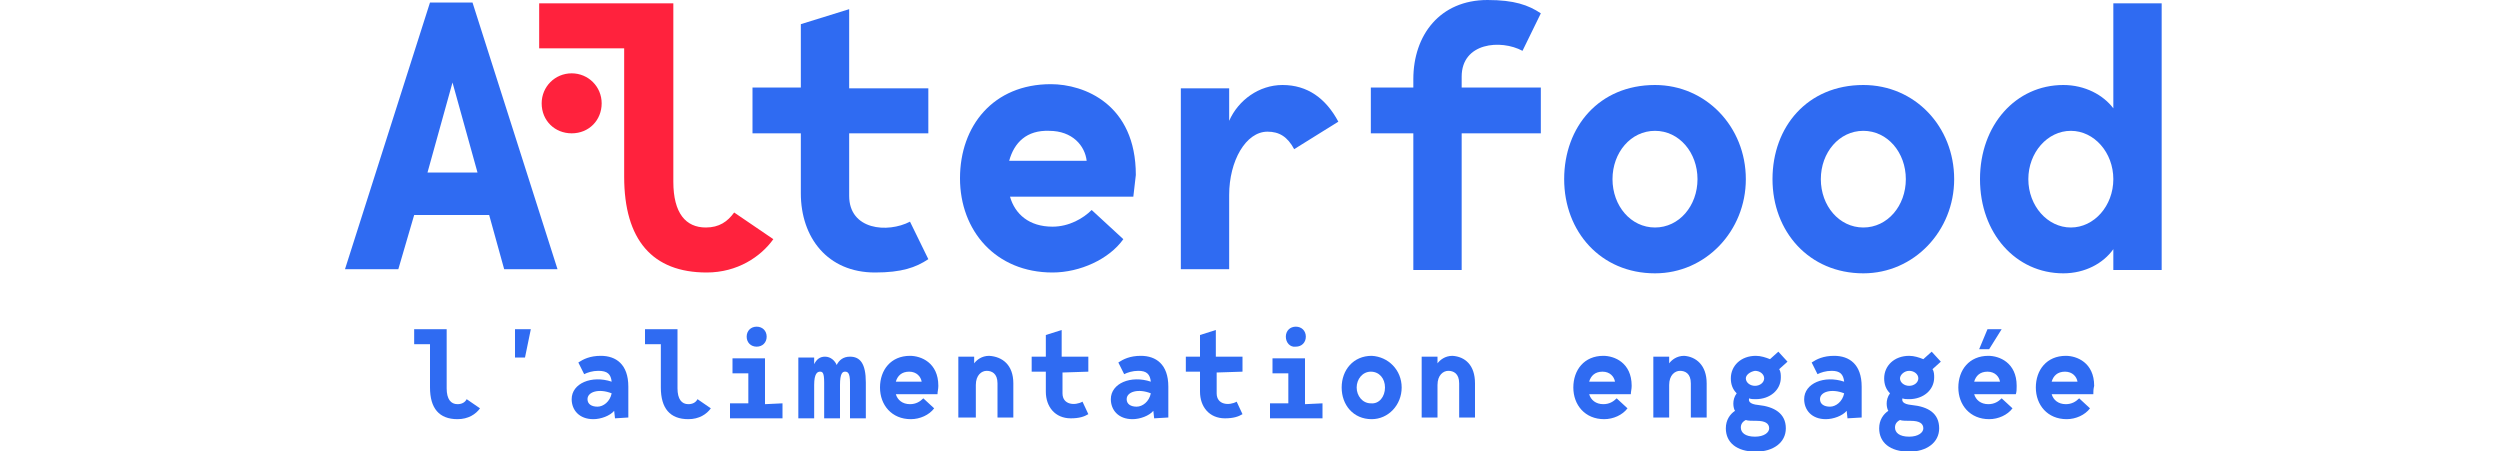
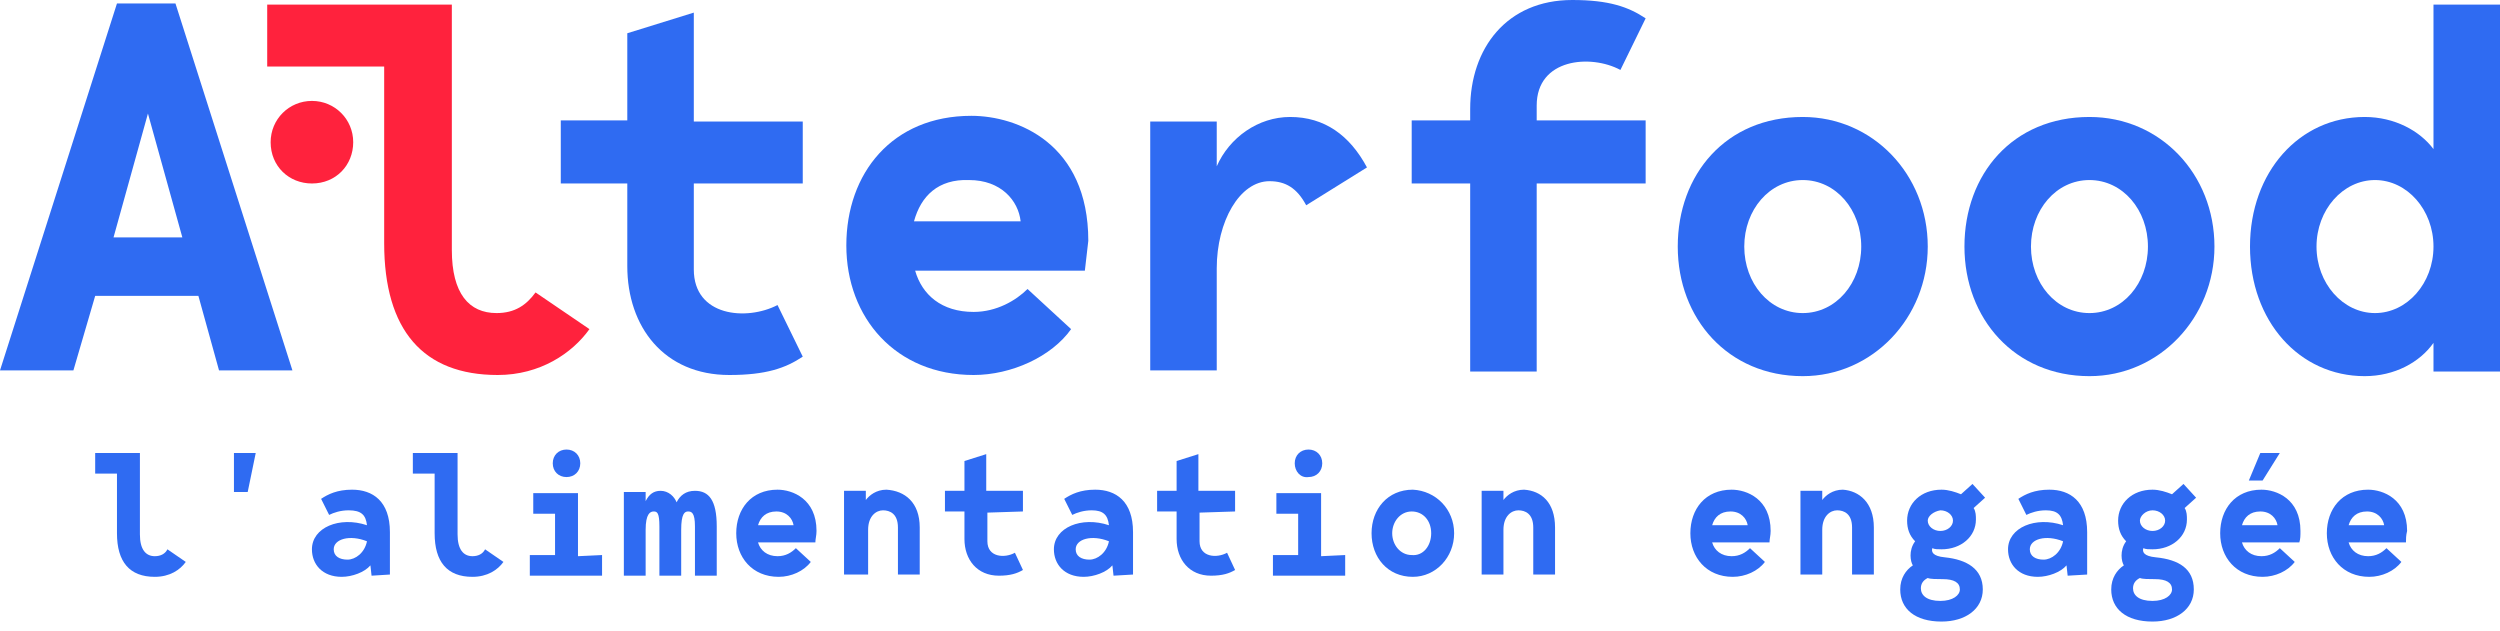
- <svg xmlns="http://www.w3.org/2000/svg" version="1.1" id="Calque_1" x="0px" y="0px" viewBox="0 0 300 54" style="enable-background:new 0 0 300 54;" xml:space="preserve">
-   <style type="text/css">
- 	.st0{fill:#2F6BF2;}
- 	.st1{fill:#FF223D;}
- </style>
-   <g>
-     <path class="st0" d="M58.7,25.8h-9l-1.9,6.5h-6.4l10.2-32h5.1l10.2,32h-6.4L58.7,25.8z M57.3,20.7l-3-10.8l-3,10.8H57.3z" />
-     <path class="st1" d="M92.8,28.7c-1.5,2.1-4.3,4-8,4c-6.5,0-9.9-3.9-9.9-11.5V5.8H64.7V0.4h16.1v21.4c0,3.8,1.5,5.5,3.9,5.5   c1.6,0,2.6-0.7,3.4-1.8L92.8,28.7z" />
-     <path class="st0" d="M101.9,16v7.5c0,4.1,4.6,4.5,7.3,3.1l2.2,4.5c-1.5,1-3.2,1.6-6.4,1.6c-5.7,0-8.9-4.2-8.9-9.5V16h-5.8v-5.5h5.8   V2.9l5.8-1.8v9.5h9.5V16H101.9z" />
-     <path class="st0" d="M136,23.6h-14.8c0.6,2.1,2.3,3.6,5.1,3.6c2,0,3.7-1,4.7-2l3.8,3.5c-1.7,2.4-5.2,4-8.5,4   c-6.8,0-11.1-5-11.1-11.3s4-11.3,10.9-11.3c4,0,10.2,2.4,10.2,10.9C136.2,21.9,136.1,22.7,136,23.6z M121.1,19.3h9.3   c-0.2-1.8-1.7-3.6-4.5-3.6C123.2,15.6,121.7,17.1,121.1,19.3z" />
-     <path class="st0" d="M160.6,14.6l-5.3,3.3c-0.8-1.5-1.8-2.1-3.2-2.1c-2.6,0-4.6,3.5-4.6,7.6v8.9h-5.8V10.6h5.8v3.9   c1.1-2.5,3.6-4.3,6.4-4.3C156.9,10.2,159.1,11.8,160.6,14.6z" />
-     <path class="st0" d="M169.6,10.6V9.5c0-5.3,3.2-9.5,8.9-9.5c3.2,0,4.9,0.6,6.4,1.6l-2.2,4.5c-2.6-1.4-7.3-1-7.3,3.1v1.3h9.5V16   h-9.5v16.4h-5.8V16h-5.1v-5.5H169.6z" />
-     <path class="st0" d="M209.5,21.5c0,6.2-4.8,11.3-10.9,11.3c-6.5,0-10.9-5-10.9-11.3s4.2-11.3,10.9-11.3   C204.7,10.2,209.5,15.2,209.5,21.5z M203.7,21.5c0-3.2-2.2-5.8-5.1-5.8s-5.1,2.6-5.1,5.8s2.2,5.8,5.1,5.8S203.7,24.7,203.7,21.5z" />
-     <path class="st0" d="M234.5,21.5c0,6.2-4.8,11.3-10.9,11.3c-6.5,0-10.9-5-10.9-11.3s4.2-11.3,10.9-11.3   C229.8,10.2,234.5,15.2,234.5,21.5z M228.7,21.5c0-3.2-2.2-5.8-5.1-5.8s-5.1,2.6-5.1,5.8s2.2,5.8,5.1,5.8S228.7,24.7,228.7,21.5z" />
-     <path class="st0" d="M259.4,0.4v32h-5.8v-2.5c-1.2,1.7-3.4,2.9-6,2.9c-5.7,0-10-4.8-10-11.3s4.3-11.3,10-11.3c2.6,0,4.8,1.2,6,2.8   V0.4H259.4z M253.6,21.5c0-3.2-2.3-5.8-5.1-5.8s-5.1,2.6-5.1,5.8s2.3,5.8,5.1,5.8C251.3,27.3,253.6,24.7,253.6,21.5z" />
-     <g>
-       <path class="st1" d="M65,12.4c0-2,1.6-3.6,3.6-3.6c2,0,3.6,1.6,3.6,3.6S70.7,16,68.6,16C66.6,16,65,14.5,65,12.4z" />
+ <svg xmlns="http://www.w3.org/2000/svg" width="218px" height="55px" viewBox="0 0 218 55" version="1.1">
+   <g id="Page-1" stroke="none" stroke-width="1" fill="none" fill-rule="evenodd">
+     <g id="homepage-burger-" transform="translate(-846, -9720)" fill-rule="nonzero">
+       <g id="logo-alterfood-color" transform="translate(846, 9720)">
+         <g id="Group">
+           <path d="M17.3,25.8 L8.3,25.8 L6.4,32.3 L1.42108547e-14,32.3 L10.2,0.3 L15.3,0.3 L25.5,32.3 L19.1,32.3 L17.3,25.8 Z M15.9,20.7 L12.9,9.9 L9.9,20.7 L15.9,20.7 Z" id="Shape" fill="#2F6BF2" />
+           <path d="M51.4,28.7 C49.9,30.8 47.1,32.7 43.4,32.7 C36.9,32.7 33.5,28.8 33.5,21.2 L33.5,5.8 L23.3,5.8 L23.3,0.4 L39.4,0.4 L39.4,21.8 C39.4,25.6 40.9,27.3 43.3,27.3 C44.9,27.3 45.9,26.6 46.7,25.5 L51.4,28.7 Z" id="Path" fill="#FF223D" />
+           <path d="M60.5,16 L60.5,23.5 C60.5,27.6 65.1,28 67.8,26.6 L70,31.1 C68.5,32.1 66.8,32.7 63.6,32.7 C57.9,32.7 54.7,28.5 54.7,23.2 L54.7,16 L48.9,16 L48.9,10.5 L54.7,10.5 L54.7,2.9 L60.5,1.1 L60.5,10.6 L70,10.6 L70,16 L60.5,16 Z" id="Path" fill="#2F6BF2" />
+           <path d="M94.6,23.6 L79.8,23.6 C80.4,25.7 82.1,27.2 84.9,27.2 C86.9,27.2 88.6,26.2 89.6,25.2 L93.4,28.7 C91.7,31.1 88.2,32.7 84.9,32.7 C78.1,32.7 73.8,27.7 73.8,21.4 C73.8,15.1 77.8,10.1 84.7,10.1 C88.7,10.1 94.9,12.5 94.9,21 C94.8,21.9 94.7,22.7 94.6,23.6 Z M79.7,19.3 L89,19.3 C88.8,17.5 87.3,15.7 84.5,15.7 C81.8,15.6 80.3,17.1 79.7,19.3 Z" id="Shape" fill="#2F6BF2" />
+           <path d="M119.2,14.6 L113.9,17.9 C113.1,16.4 112.1,15.8 110.7,15.8 C108.1,15.8 106.1,19.3 106.1,23.4 L106.1,32.3 L100.3,32.3 L100.3,10.6 L106.1,10.6 L106.1,14.5 C107.2,12 109.7,10.2 112.5,10.2 C115.5,10.2 117.7,11.8 119.2,14.6 Z" id="Path" fill="#2F6BF2" />
+           <path d="M128.2,10.6 L128.2,9.5 C128.2,4.2 131.4,0 137.1,0 C140.3,0 142,0.6 143.5,1.6 L141.3,6.1 C138.7,4.7 134,5.1 134,9.2 L134,10.5 L143.5,10.5 L143.5,16 L134,16 L134,32.4 L128.2,32.4 L128.2,16 L123.1,16 L123.1,10.5 L128.2,10.5 L128.2,10.6 Z" id="Path" fill="#2F6BF2" />
+           <path d="M168.1,21.5 C168.1,27.7 163.3,32.8 157.2,32.8 C150.7,32.8 146.3,27.8 146.3,21.5 C146.3,15.2 150.5,10.2 157.2,10.2 C163.3,10.2 168.1,15.2 168.1,21.5 Z M162.3,21.5 C162.3,18.3 160.1,15.7 157.2,15.7 C154.3,15.7 152.1,18.3 152.1,21.5 C152.1,24.7 154.3,27.3 157.2,27.3 C160.1,27.3 162.3,24.7 162.3,21.5 Z" id="Shape" fill="#2F6BF2" />
+           <path d="M193.1,21.5 C193.1,27.7 188.3,32.8 182.2,32.8 C175.7,32.8 171.3,27.8 171.3,21.5 C171.3,15.2 175.5,10.2 182.2,10.2 C188.4,10.2 193.1,15.2 193.1,21.5 Z M187.3,21.5 C187.3,18.3 185.1,15.7 182.2,15.7 C179.3,15.7 177.1,18.3 177.1,21.5 C177.1,24.7 179.3,27.3 182.2,27.3 C185.1,27.3 187.3,24.7 187.3,21.5 Z" id="Shape" fill="#2F6BF2" />
+           <path d="M218,0.4 L218,32.4 L212.2,32.4 L212.2,29.9 C211,31.6 208.8,32.8 206.2,32.8 C200.5,32.8 196.2,28 196.2,21.5 C196.2,15 200.5,10.2 206.2,10.2 C208.8,10.2 211,11.4 212.2,13 L212.2,0.4 L218,0.4 Z M212.2,21.5 C212.2,18.3 209.9,15.7 207.1,15.7 C204.3,15.7 202,18.3 202,21.5 C202,24.7 204.3,27.3 207.1,27.3 C209.9,27.3 212.2,24.7 212.2,21.5 Z" id="Shape" fill="#2F6BF2" />
+           <path d="M23.6,12.4 C23.6,10.4 25.2,8.8 27.2,8.8 C29.2,8.8 30.8,10.4 30.8,12.4 C30.8,14.4 29.3,16 27.2,16 C25.2,16 23.6,14.5 23.6,12.4 Z" id="Path" fill="#FF223D" />
+         </g>
+         <g id="Group" transform="translate(8.3, 39.2)" fill="#2F6BF2">
+           <path d="M7.9,9.8 C7.4,10.5 6.5,11.1 5.2,11.1 C3,11.1 1.9,9.8 1.9,7.3 L1.9,2.1 L-1.42108547e-14,2.1 L-1.42108547e-14,0.3 L3.9,0.3 L3.9,7.4 C3.9,8.7 4.4,9.3 5.2,9.3 C5.7,9.3 6.1,9.1 6.3,8.7 L7.9,9.8 Z" id="Path" />
+           <polygon id="Path" points="12.1 0.3 14 0.3 13.3 3.7 12.1 3.7" />
+           <path d="M24.1,11 L24,10.1 C23.5,10.7 22.4,11.1 21.5,11.1 C19.8,11.1 18.9,10 18.9,8.7 C18.9,6.8 21.3,5.8 23.7,6.6 C23.6,5.7 23.2,5.3 22.1,5.3 C21.4,5.3 20.8,5.5 20.4,5.7 L19.7,4.3 C20.3,3.9 21.1,3.5 22.4,3.5 C24.2,3.5 25.7,4.5 25.7,7.2 L25.7,10.9 L24.1,11 L24.1,11 Z M20.8,8.7 C20.8,9.3 21.3,9.6 22,9.6 C22.7,9.6 23.5,9 23.7,8 C22.2,7.4 20.8,7.8 20.8,8.7 Z" id="Shape" />
+           <path d="M35.6,9.8 C35.1,10.5 34.2,11.1 32.9,11.1 C30.7,11.1 29.6,9.8 29.6,7.3 L29.6,2.1 L27.7,2.1 L27.7,0.3 L31.6,0.3 L31.6,7.4 C31.6,8.7 32.1,9.3 32.9,9.3 C33.4,9.3 33.8,9.1 34,8.7 L35.6,9.8 Z" id="Path" />
+           <path d="M44.2,9.2 L44.2,11 L37.9,11 L37.9,9.2 L40.1,9.2 L40.1,5.6 L38.2,5.6 L38.2,3.8 L42.1,3.8 L42.1,9.3 L44.2,9.2 L44.2,9.2 Z M39.9,1.2 C39.9,0.5 40.4,0 41.1,0 C41.8,0 42.3,0.5 42.3,1.2 C42.3,1.9 41.8,2.4 41.1,2.4 C40.4,2.4 39.9,1.9 39.9,1.2 Z" id="Shape" />
+           <path d="M54.2,6.7 L54.2,11 L52.3,11 L52.3,6.7 C52.3,5.5 52,5.4 51.7,5.4 C51.4,5.4 51.1,5.6 51.1,7 L51.1,11 L49.2,11 L49.2,6.7 C49.2,5.5 49,5.4 48.7,5.4 C48.4,5.4 48,5.6 48,7 L48,11 L46.1,11 L46.1,3.7 L48,3.7 L48,4.5 C48.3,3.9 48.7,3.6 49.3,3.6 C50,3.6 50.5,4.1 50.7,4.6 C51,4 51.5,3.6 52.3,3.6 C53.5,3.6 54.2,4.4 54.2,6.7 Z" id="Path" />
+           <path d="M62.8,8.1 L57.8,8.1 C58,8.8 58.6,9.3 59.5,9.3 C60.2,9.3 60.7,9 61.1,8.6 L62.4,9.8 C61.8,10.6 60.7,11.1 59.6,11.1 C57.3,11.1 55.9,9.4 55.9,7.3 C55.9,5.2 57.2,3.5 59.5,3.5 C60.8,3.5 62.9,4.3 62.9,7.1 C62.9,7.5 62.8,7.8 62.8,8.1 Z M57.8,6.6 L60.9,6.6 C60.8,6 60.3,5.4 59.4,5.4 C58.5,5.4 58,5.9 57.8,6.6 Z" id="Shape" />
+           <path d="M71.9,6.8 L71.9,10.9 L70,10.9 L70,6.8 C70,5.6 69.3,5.3 68.7,5.3 C68.1,5.3 67.4,5.8 67.4,7 L67.4,10.9 L65.3,10.9 L65.3,3.6 L67.2,3.6 L67.2,4.4 C67.5,4 68.1,3.5 69,3.5 C70.6,3.6 71.9,4.6 71.9,6.8 Z" id="Path" />
+           <path d="M77.8,5.5 L77.8,8 C77.8,9.4 79.3,9.5 80.2,9 L80.9,10.5 C80.4,10.8 79.8,11 78.8,11 C76.9,11 75.8,9.6 75.8,7.8 L75.8,5.4 L74.1,5.4 L74.1,3.6 L75.8,3.6 L75.8,1 L77.7,0.4 L77.7,3.6 L80.9,3.6 L80.9,5.4 L77.8,5.5 L77.8,5.5 Z" id="Path" />
+           <path d="M88.8,11 L88.7,10.1 C88.2,10.7 87.1,11.1 86.2,11.1 C84.5,11.1 83.6,10 83.6,8.7 C83.6,6.8 86,5.8 88.4,6.6 C88.3,5.7 87.9,5.3 86.9,5.3 C86.2,5.3 85.6,5.5 85.2,5.7 L84.5,4.3 C85.1,3.9 85.9,3.5 87.2,3.5 C89,3.5 90.5,4.5 90.5,7.2 L90.5,10.9 L88.8,11 L88.8,11 Z M85.5,8.7 C85.5,9.3 86,9.6 86.7,9.6 C87.4,9.6 88.2,9 88.4,8 C86.9,7.4 85.5,7.8 85.5,8.7 Z" id="Shape" />
+           <path d="M96.3,5.5 L96.3,8 C96.3,9.4 97.8,9.5 98.7,9 L99.4,10.5 C98.9,10.8 98.3,11 97.3,11 C95.4,11 94.3,9.6 94.3,7.8 L94.3,5.4 L92.6,5.4 L92.6,3.6 L94.3,3.6 L94.3,1 L96.2,0.4 L96.2,3.6 L99.4,3.6 L99.4,5.4 L96.3,5.5 L96.3,5.5 Z" id="Path" />
+           <path d="M109,9.2 L109,11 L102.7,11 L102.7,9.2 L104.9,9.2 L104.9,5.6 L103,5.6 L103,3.8 L106.9,3.8 L106.9,9.3 L109,9.2 L109,9.2 Z M104.6,1.2 C104.6,0.5 105.1,0 105.8,0 C106.5,0 107,0.5 107,1.2 C107,1.9 106.5,2.4 105.8,2.4 C105.1,2.5 104.6,1.9 104.6,1.2 Z" id="Shape" />
+           <path d="M118.5,7.3 C118.5,9.4 116.9,11.1 114.9,11.1 C112.7,11.1 111.3,9.4 111.3,7.3 C111.3,5.2 112.7,3.5 114.9,3.5 C116.9,3.6 118.5,5.2 118.5,7.3 Z M116.5,7.3 C116.5,6.2 115.8,5.4 114.8,5.4 C113.8,5.4 113.1,6.3 113.1,7.3 C113.1,8.3 113.8,9.2 114.8,9.2 C115.8,9.3 116.5,8.4 116.5,7.3 Z" id="Shape" />
+           <path d="M127.3,6.8 L127.3,10.9 L125.4,10.9 L125.4,6.8 C125.4,5.6 124.7,5.3 124.1,5.3 C123.5,5.3 122.8,5.8 122.8,7 L122.8,10.9 L120.9,10.9 L120.9,3.6 L122.8,3.6 L122.8,4.4 C123.1,4 123.7,3.5 124.6,3.5 C126.1,3.6 127.3,4.6 127.3,6.8 Z" id="Path" />
+           <path d="M146,8.1 L141,8.1 C141.2,8.8 141.8,9.3 142.7,9.3 C143.4,9.3 143.9,9 144.3,8.6 L145.6,9.8 C145,10.6 143.9,11.1 142.8,11.1 C140.5,11.1 139.1,9.4 139.1,7.3 C139.1,5.2 140.4,3.5 142.7,3.5 C144,3.5 146.1,4.3 146.1,7.1 C146.1,7.5 146,7.8 146,8.1 Z M141,6.6 L144.1,6.6 C144,6 143.5,5.4 142.6,5.4 C141.7,5.4 141.2,5.9 141,6.6 Z" id="Shape" />
+           <path d="M155.1,6.8 L155.1,10.9 L153.2,10.9 L153.2,6.8 C153.2,5.6 152.5,5.3 151.9,5.3 C151.3,5.3 150.6,5.8 150.6,7 L150.6,10.9 L148.7,10.9 L148.7,3.6 L150.6,3.6 L150.6,4.4 C150.9,4 151.5,3.5 152.4,3.5 C153.8,3.6 155.1,4.6 155.1,6.8 Z" id="Path" />
+           <path d="M164.6,12.2 C164.6,13.9 163.1,15 161,15 C158.7,15 157.4,13.9 157.4,12.2 C157.4,11.2 157.9,10.5 158.5,10.1 C158.3,9.8 158.1,8.8 158.7,8 C158.2,7.5 158,6.9 158,6.2 C158,4.7 159.2,3.5 161,3.5 C161.6,3.5 162.2,3.7 162.7,3.9 L163.7,3 L164.8,4.2 L163.8,5.1 C164,5.4 164,5.8 164,6.1 C164,7.6 162.7,8.7 161,8.7 C160.7,8.7 160.4,8.7 160.2,8.6 C160.1,8.9 160.2,9.3 161.3,9.4 C163.2,9.6 164.6,10.4 164.6,12.2 Z M162.6,12.2 C162.6,11.6 162.1,11.3 161.1,11.3 C160.6,11.3 160,11.3 159.8,11.2 C159.4,11.4 159.2,11.7 159.2,12.1 C159.2,12.7 159.7,13.2 160.9,13.2 C162,13.2 162.6,12.7 162.6,12.2 Z M159.8,6.2 C159.8,6.7 160.3,7.1 160.9,7.1 C161.5,7.1 162,6.7 162,6.2 C162,5.7 161.5,5.3 160.9,5.3 C160.3,5.4 159.8,5.8 159.8,6.2 Z" id="Shape" />
+           <path d="M172,11 L171.9,10.1 C171.4,10.7 170.3,11.1 169.4,11.1 C167.7,11.1 166.8,10 166.8,8.7 C166.8,6.8 169.2,5.8 171.6,6.6 C171.5,5.7 171.1,5.3 170.1,5.3 C169.4,5.3 168.8,5.5 168.4,5.7 L167.7,4.3 C168.3,3.9 169.1,3.5 170.4,3.5 C172.2,3.5 173.7,4.5 173.7,7.2 L173.7,10.9 L172,11 L172,11 Z M168.7,8.7 C168.7,9.3 169.2,9.6 169.9,9.6 C170.6,9.6 171.4,9 171.6,8 C170.1,7.4 168.7,7.8 168.7,8.7 Z" id="Shape" />
+           <path d="M183,12.2 C183,13.9 181.5,15 179.4,15 C177.1,15 175.8,13.9 175.8,12.2 C175.8,11.2 176.3,10.5 176.9,10.1 C176.7,9.8 176.5,8.8 177.1,8 C176.6,7.5 176.4,6.9 176.4,6.2 C176.4,4.7 177.6,3.5 179.4,3.5 C180,3.5 180.6,3.7 181.1,3.9 L182.1,3 L183.2,4.2 L182.2,5.1 C182.4,5.4 182.4,5.8 182.4,6.1 C182.4,7.6 181.1,8.7 179.4,8.7 C179.1,8.7 178.8,8.7 178.6,8.6 C178.5,8.9 178.6,9.3 179.7,9.4 C181.7,9.6 183,10.4 183,12.2 Z M181.1,12.2 C181.1,11.6 180.6,11.3 179.6,11.3 C179.1,11.3 178.5,11.3 178.3,11.2 C177.9,11.4 177.7,11.7 177.7,12.1 C177.7,12.7 178.2,13.2 179.4,13.2 C180.5,13.2 181.1,12.7 181.1,12.2 Z M178.3,6.2 C178.3,6.7 178.8,7.1 179.4,7.1 C180,7.1 180.5,6.7 180.5,6.2 C180.5,5.7 180,5.3 179.4,5.3 C178.8,5.3 178.3,5.8 178.3,6.2 Z" id="Shape" />
+           <path d="M192.2,8.1 L187.2,8.1 C187.4,8.8 188,9.3 188.9,9.3 C189.6,9.3 190.1,9 190.5,8.6 L191.8,9.8 C191.2,10.6 190.1,11.1 189,11.1 C186.7,11.1 185.3,9.4 185.3,7.3 C185.3,5.2 186.6,3.5 188.9,3.5 C190.2,3.5 192.3,4.3 192.3,7.1 C192.3,7.5 192.3,7.8 192.2,8.1 Z M187.2,6.6 L190.3,6.6 C190.2,6 189.7,5.4 188.8,5.4 C187.9,5.4 187.4,5.9 187.2,6.6 Z M189,2.7 L187.8,2.7 L188.8,0.3 L190.5,0.3 L189,2.7 Z" id="Shape" />
+           <path d="M201.5,8.1 L196.5,8.1 C196.7,8.8 197.3,9.3 198.2,9.3 C198.9,9.3 199.4,9 199.8,8.6 L201.1,9.8 C200.5,10.6 199.4,11.1 198.3,11.1 C196,11.1 194.6,9.4 194.6,7.3 C194.6,5.2 195.9,3.5 198.2,3.5 C199.5,3.5 201.6,4.3 201.6,7.1 C201.5,7.5 201.5,7.8 201.5,8.1 Z M196.5,6.6 L199.6,6.6 C199.5,6 199,5.4 198.1,5.4 C197.2,5.4 196.7,5.9 196.5,6.6 Z" id="Shape" />
+         </g>
+       </g>
    </g>
  </g>
-   <g>
-     <path class="st0" d="M57.6,49c-0.5,0.7-1.4,1.3-2.7,1.3c-2.2,0-3.3-1.3-3.3-3.8v-5.2h-1.9v-1.8h3.9v7.1c0,1.3,0.5,1.9,1.3,1.9   c0.5,0,0.9-0.2,1.1-0.6L57.6,49z" />
-     <path class="st0" d="M61.8,39.5h1.9L63,42.9h-1.2V39.5z" />
-     <path class="st0" d="M73.8,50.2l-0.1-0.9c-0.5,0.6-1.6,1-2.5,1c-1.7,0-2.6-1.1-2.6-2.4c0-1.9,2.4-2.9,4.8-2.1   c-0.1-0.9-0.5-1.3-1.6-1.3c-0.7,0-1.3,0.2-1.7,0.4l-0.7-1.4c0.6-0.4,1.4-0.8,2.7-0.8c1.8,0,3.3,1,3.3,3.7v3.7L73.8,50.2L73.8,50.2z    M70.5,47.9c0,0.6,0.5,0.9,1.2,0.9c0.7,0,1.5-0.6,1.7-1.6C71.9,46.6,70.5,47,70.5,47.9z" />
-     <path class="st0" d="M85.3,49c-0.5,0.7-1.4,1.3-2.7,1.3c-2.2,0-3.3-1.3-3.3-3.8v-5.2h-1.9v-1.8h3.9v7.1c0,1.3,0.5,1.9,1.3,1.9   c0.5,0,0.9-0.2,1.1-0.6L85.3,49z" />
-     <path class="st0" d="M93.9,48.4v1.8h-6.3v-1.8h2.2v-3.6h-1.9v-1.8h3.9v5.5L93.9,48.4L93.9,48.4z M89.6,40.4c0-0.7,0.5-1.2,1.2-1.2   s1.2,0.5,1.2,1.2s-0.5,1.2-1.2,1.2S89.6,41.1,89.6,40.4z" />
-     <path class="st0" d="M103.9,45.9v4.3H102v-4.3c0-1.2-0.3-1.3-0.6-1.3c-0.3,0-0.6,0.2-0.6,1.6v4h-1.9v-4.3c0-1.2-0.2-1.3-0.5-1.3   c-0.3,0-0.7,0.2-0.7,1.6v4h-1.9v-7.3h1.9v0.8c0.3-0.6,0.7-0.9,1.3-0.9c0.7,0,1.2,0.5,1.4,1c0.3-0.6,0.8-1,1.6-1   C103.2,42.8,103.9,43.6,103.9,45.9z" />
-     <path class="st0" d="M112.5,47.3h-5c0.2,0.7,0.8,1.2,1.7,1.2c0.7,0,1.2-0.3,1.6-0.7l1.3,1.2c-0.6,0.8-1.7,1.3-2.8,1.3   c-2.3,0-3.7-1.7-3.7-3.8s1.3-3.8,3.6-3.8c1.3,0,3.4,0.8,3.4,3.6C112.6,46.7,112.5,47,112.5,47.3z M107.5,45.8h3.1   c-0.1-0.6-0.6-1.2-1.5-1.2C108.2,44.6,107.7,45.1,107.5,45.8z" />
-     <path class="st0" d="M121.6,46v4.1h-1.9V46c0-1.2-0.7-1.5-1.3-1.5c-0.6,0-1.3,0.5-1.3,1.7v3.9H115v-7.3h1.9v0.8   c0.3-0.4,0.9-0.9,1.8-0.9C120.3,42.8,121.6,43.8,121.6,46z" />
-     <path class="st0" d="M127.5,44.7v2.5c0,1.4,1.5,1.5,2.4,1l0.7,1.5c-0.5,0.3-1.1,0.5-2.1,0.5c-1.9,0-3-1.4-3-3.2v-2.4h-1.7v-1.8h1.7   v-2.6l1.9-0.6v3.2h3.2v1.8L127.5,44.7L127.5,44.7z" />
-     <path class="st0" d="M138.5,50.2l-0.1-0.9c-0.5,0.6-1.6,1-2.5,1c-1.7,0-2.6-1.1-2.6-2.4c0-1.9,2.4-2.9,4.8-2.1   c-0.1-0.9-0.5-1.3-1.5-1.3c-0.7,0-1.3,0.2-1.7,0.4l-0.7-1.4c0.6-0.4,1.4-0.8,2.7-0.8c1.8,0,3.3,1,3.3,3.7v3.7L138.5,50.2   L138.5,50.2z M135.2,47.9c0,0.6,0.5,0.9,1.2,0.9c0.7,0,1.5-0.6,1.7-1.6C136.6,46.6,135.2,47,135.2,47.9z" />
-     <path class="st0" d="M146,44.7v2.5c0,1.4,1.5,1.5,2.4,1l0.7,1.5c-0.5,0.3-1.1,0.5-2.1,0.5c-1.9,0-3-1.4-3-3.2v-2.4h-1.7v-1.8h1.7   v-2.6l1.9-0.6v3.2h3.2v1.8L146,44.7L146,44.7z" />
-     <path class="st0" d="M158.7,48.4v1.8h-6.3v-1.8h2.2v-3.6h-1.9v-1.8h3.9v5.5L158.7,48.4L158.7,48.4z M154.3,40.4   c0-0.7,0.5-1.2,1.2-1.2c0.7,0,1.2,0.5,1.2,1.2s-0.5,1.2-1.2,1.2C154.8,41.7,154.3,41.1,154.3,40.4z" />
-     <path class="st0" d="M168.2,46.5c0,2.1-1.6,3.8-3.6,3.8c-2.2,0-3.6-1.7-3.6-3.8s1.4-3.8,3.6-3.8C166.6,42.8,168.2,44.4,168.2,46.5z    M166.2,46.5c0-1.1-0.7-1.9-1.7-1.9c-1,0-1.7,0.9-1.7,1.9s0.7,1.9,1.7,1.9C165.5,48.5,166.2,47.6,166.2,46.5z" />
-     <path class="st0" d="M177,46v4.1h-1.9V46c0-1.2-0.7-1.5-1.3-1.5c-0.6,0-1.3,0.5-1.3,1.7v3.9h-1.9v-7.3h1.9v0.8   c0.3-0.4,0.9-0.9,1.8-0.9C175.8,42.8,177,43.8,177,46z" />
-     <path class="st0" d="M195.7,47.3h-5c0.2,0.7,0.8,1.2,1.7,1.2c0.7,0,1.2-0.3,1.6-0.7l1.3,1.2c-0.6,0.8-1.7,1.3-2.8,1.3   c-2.3,0-3.7-1.7-3.7-3.8s1.3-3.8,3.6-3.8c1.3,0,3.4,0.8,3.4,3.6C195.8,46.7,195.7,47,195.7,47.3z M190.7,45.8h3.1   c-0.1-0.6-0.6-1.2-1.5-1.2S190.9,45.1,190.7,45.8z" />
-     <path class="st0" d="M204.8,46v4.1h-1.9V46c0-1.2-0.7-1.5-1.3-1.5c-0.6,0-1.3,0.5-1.3,1.7v3.9h-1.9v-7.3h1.9v0.8   c0.3-0.4,0.9-0.9,1.8-0.9C203.5,42.8,204.8,43.8,204.8,46z" />
-     <path class="st0" d="M214.3,51.4c0,1.7-1.5,2.8-3.6,2.8c-2.3,0-3.6-1.1-3.6-2.8c0-1,0.5-1.7,1.1-2.1c-0.2-0.3-0.4-1.3,0.2-2.1   c-0.5-0.5-0.7-1.1-0.7-1.8c0-1.5,1.2-2.7,3-2.7c0.6,0,1.2,0.2,1.7,0.4l1-0.9l1.1,1.2l-1,0.9c0.2,0.3,0.2,0.7,0.2,1   c0,1.5-1.3,2.6-3,2.6c-0.3,0-0.6,0-0.8-0.1c-0.1,0.3,0,0.7,1.1,0.8C212.9,48.8,214.3,49.6,214.3,51.4z M212.3,51.4   c0-0.6-0.5-0.9-1.5-0.9c-0.5,0-1.1,0-1.3-0.1c-0.4,0.2-0.6,0.5-0.6,0.9c0,0.6,0.5,1.1,1.7,1.1C211.7,52.4,212.3,51.9,212.3,51.4z    M209.5,45.4c0,0.5,0.5,0.9,1.1,0.9c0.6,0,1.1-0.4,1.1-0.9c0-0.5-0.5-0.9-1.1-0.9C210,44.6,209.5,45,209.5,45.4z" />
-     <path class="st0" d="M221.7,50.2l-0.1-0.9c-0.5,0.6-1.6,1-2.5,1c-1.7,0-2.6-1.1-2.6-2.4c0-1.9,2.4-2.9,4.8-2.1   c-0.1-0.9-0.5-1.3-1.5-1.3c-0.7,0-1.3,0.2-1.7,0.4l-0.7-1.4c0.6-0.4,1.4-0.8,2.7-0.8c1.8,0,3.3,1,3.3,3.7v3.7L221.7,50.2   L221.7,50.2z M218.4,47.9c0,0.6,0.5,0.9,1.2,0.9c0.7,0,1.5-0.6,1.7-1.6C219.8,46.6,218.4,47,218.4,47.9z" />
-     <path class="st0" d="M232.7,51.4c0,1.7-1.5,2.8-3.6,2.8c-2.3,0-3.6-1.1-3.6-2.8c0-1,0.5-1.7,1.1-2.1c-0.2-0.3-0.4-1.3,0.2-2.1   c-0.5-0.5-0.7-1.1-0.7-1.8c0-1.5,1.2-2.7,3-2.7c0.6,0,1.2,0.2,1.7,0.4l1-0.9l1.1,1.2l-1,0.9c0.2,0.3,0.2,0.7,0.2,1   c0,1.5-1.3,2.6-3,2.6c-0.3,0-0.6,0-0.8-0.1c-0.1,0.3,0,0.7,1.1,0.8C231.4,48.8,232.7,49.6,232.7,51.4z M230.8,51.4   c0-0.6-0.5-0.9-1.5-0.9c-0.5,0-1.1,0-1.3-0.1c-0.4,0.2-0.6,0.5-0.6,0.9c0,0.6,0.5,1.1,1.7,1.1C230.2,52.4,230.8,51.9,230.8,51.4z    M228,45.4c0,0.5,0.5,0.9,1.1,0.9c0.6,0,1.1-0.4,1.1-0.9c0-0.5-0.5-0.9-1.1-0.9S228,45,228,45.4z" />
-     <path class="st0" d="M241.9,47.3h-5c0.2,0.7,0.8,1.2,1.7,1.2c0.7,0,1.2-0.3,1.6-0.7l1.3,1.2c-0.6,0.8-1.7,1.3-2.8,1.3   c-2.3,0-3.7-1.7-3.7-3.8s1.3-3.8,3.6-3.8c1.3,0,3.4,0.8,3.4,3.6C242,46.7,242,47,241.9,47.3z M236.9,45.8h3.1   c-0.1-0.6-0.6-1.2-1.5-1.2C237.6,44.6,237.1,45.1,236.9,45.8z M238.7,41.9h-1.2l1-2.4h1.7L238.7,41.9z" />
-     <path class="st0" d="M251.2,47.3h-5c0.2,0.7,0.8,1.2,1.7,1.2c0.7,0,1.2-0.3,1.6-0.7l1.3,1.2c-0.6,0.8-1.7,1.3-2.8,1.3   c-2.3,0-3.7-1.7-3.7-3.8s1.3-3.8,3.6-3.8c1.3,0,3.4,0.8,3.4,3.6C251.2,46.7,251.2,47,251.2,47.3z M246.2,45.8h3.1   c-0.1-0.6-0.6-1.2-1.5-1.2S246.4,45.1,246.2,45.8z" />
-   </g>
</svg>
